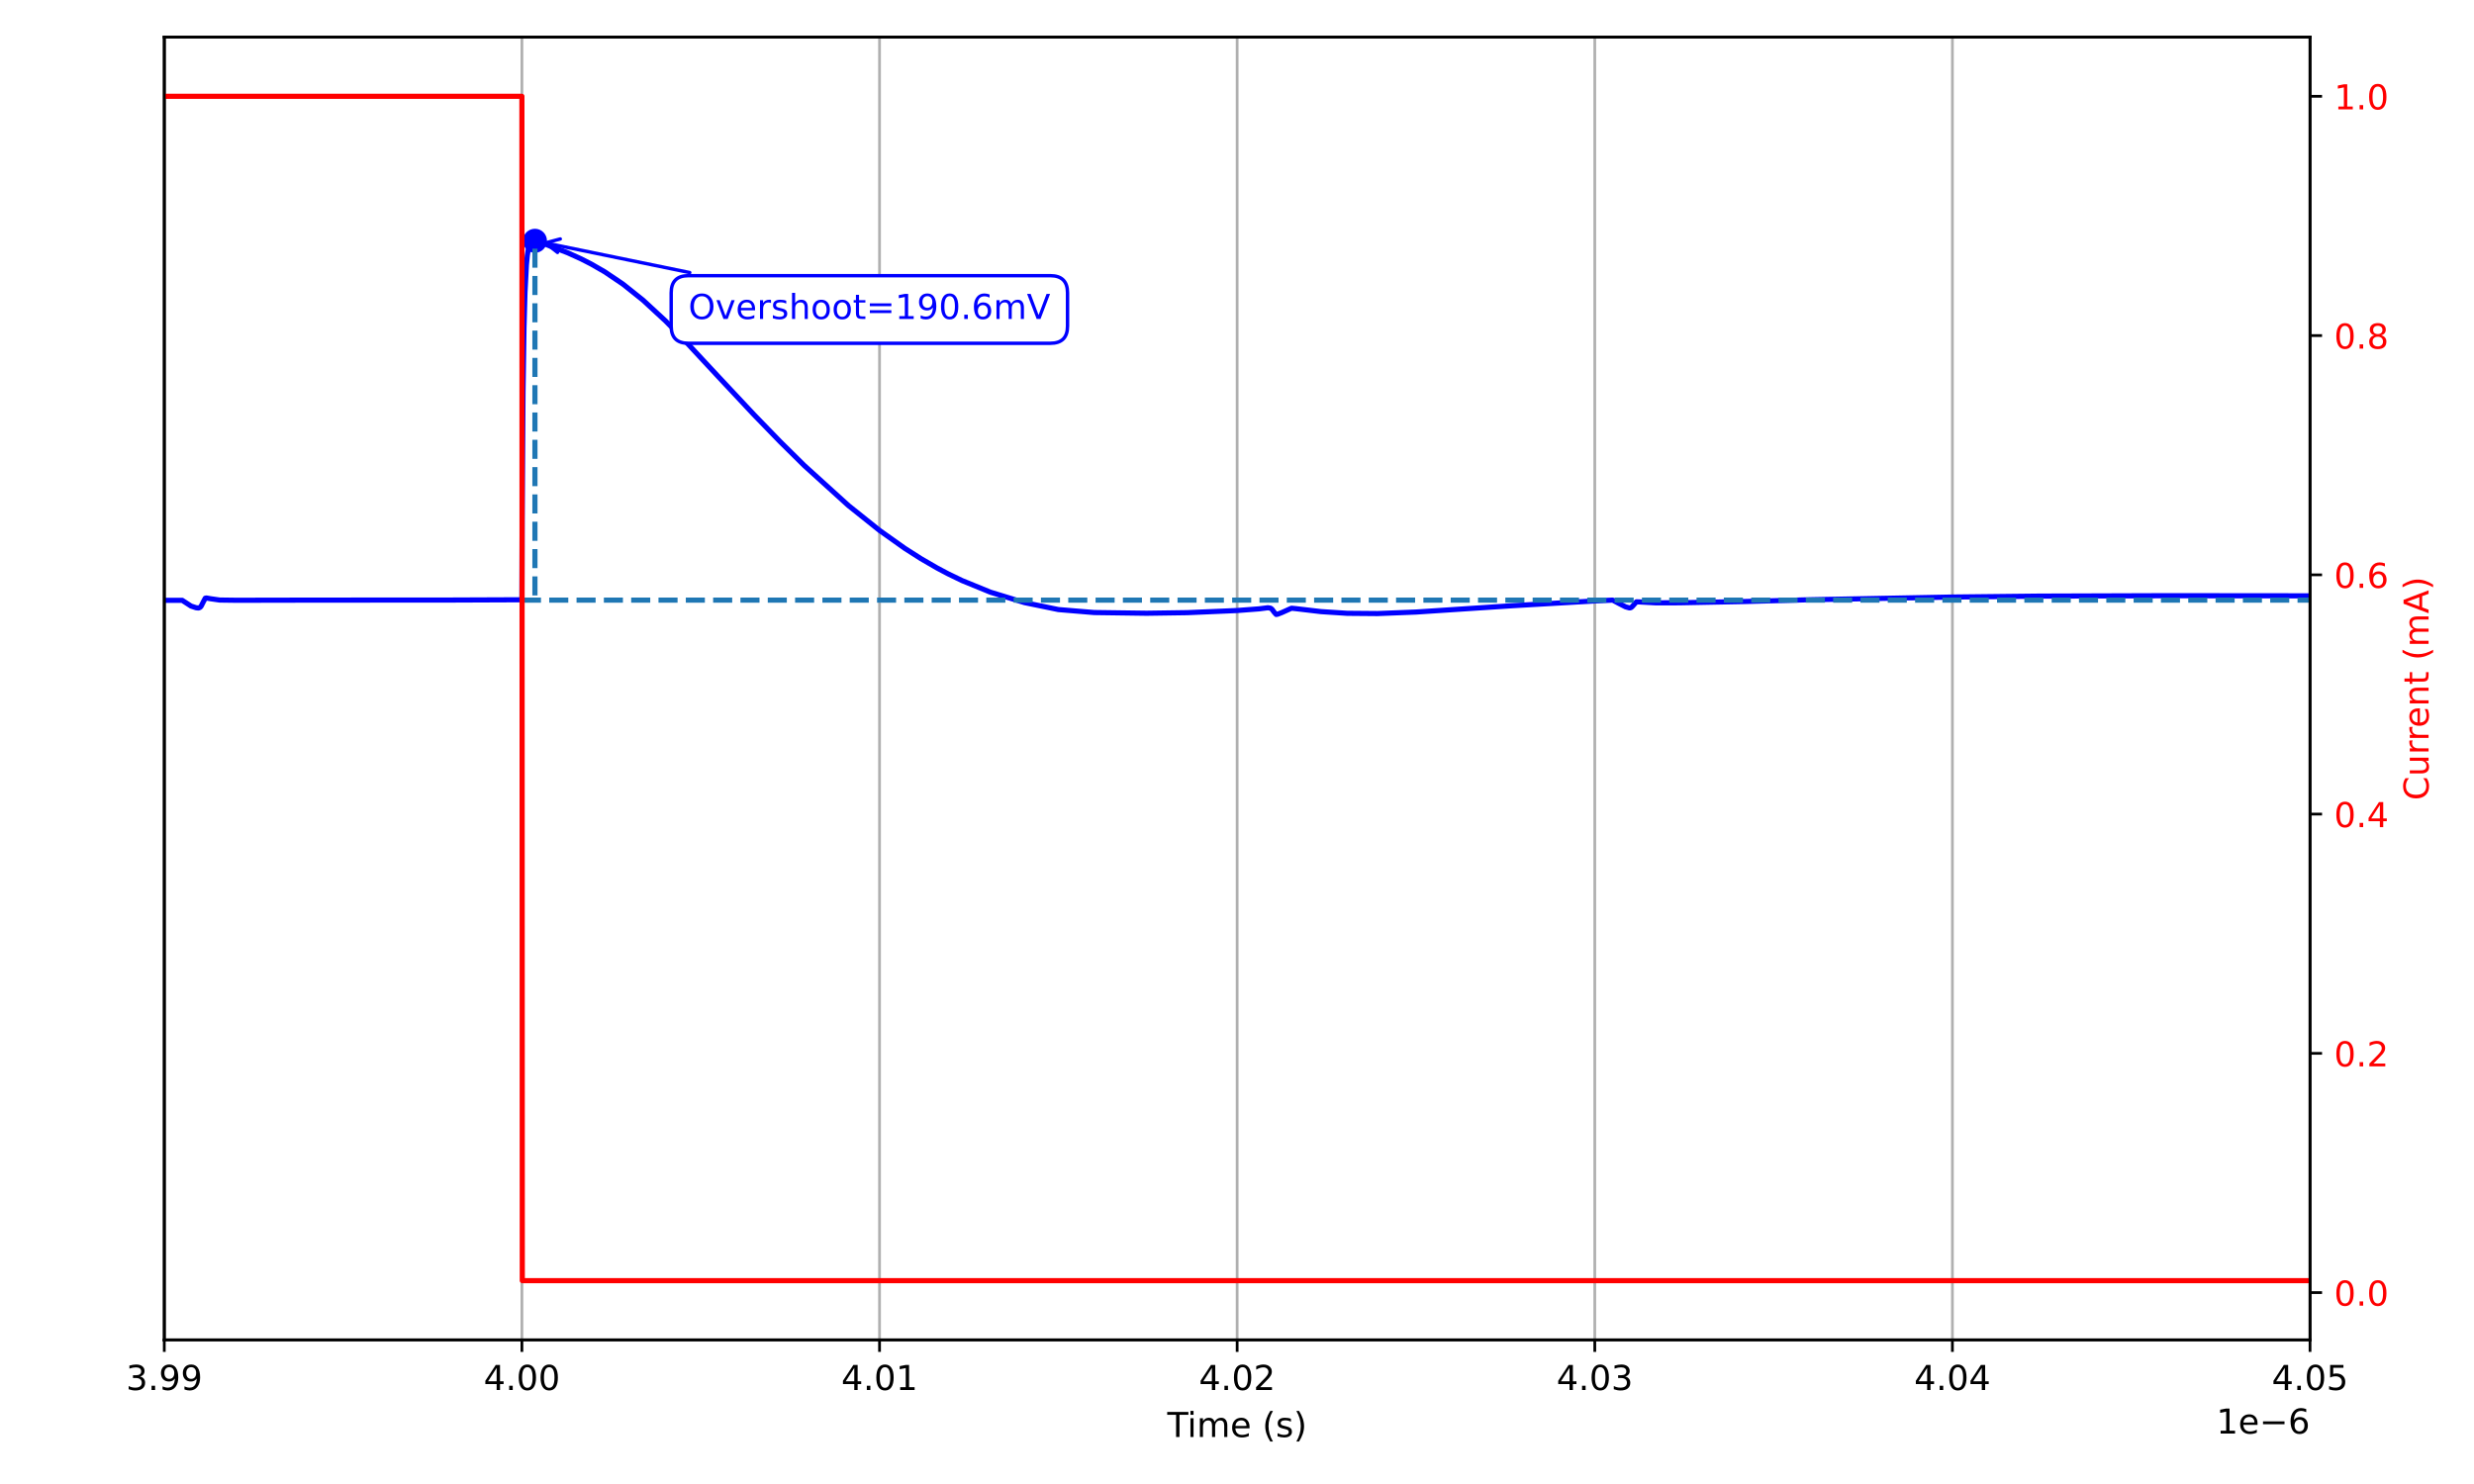
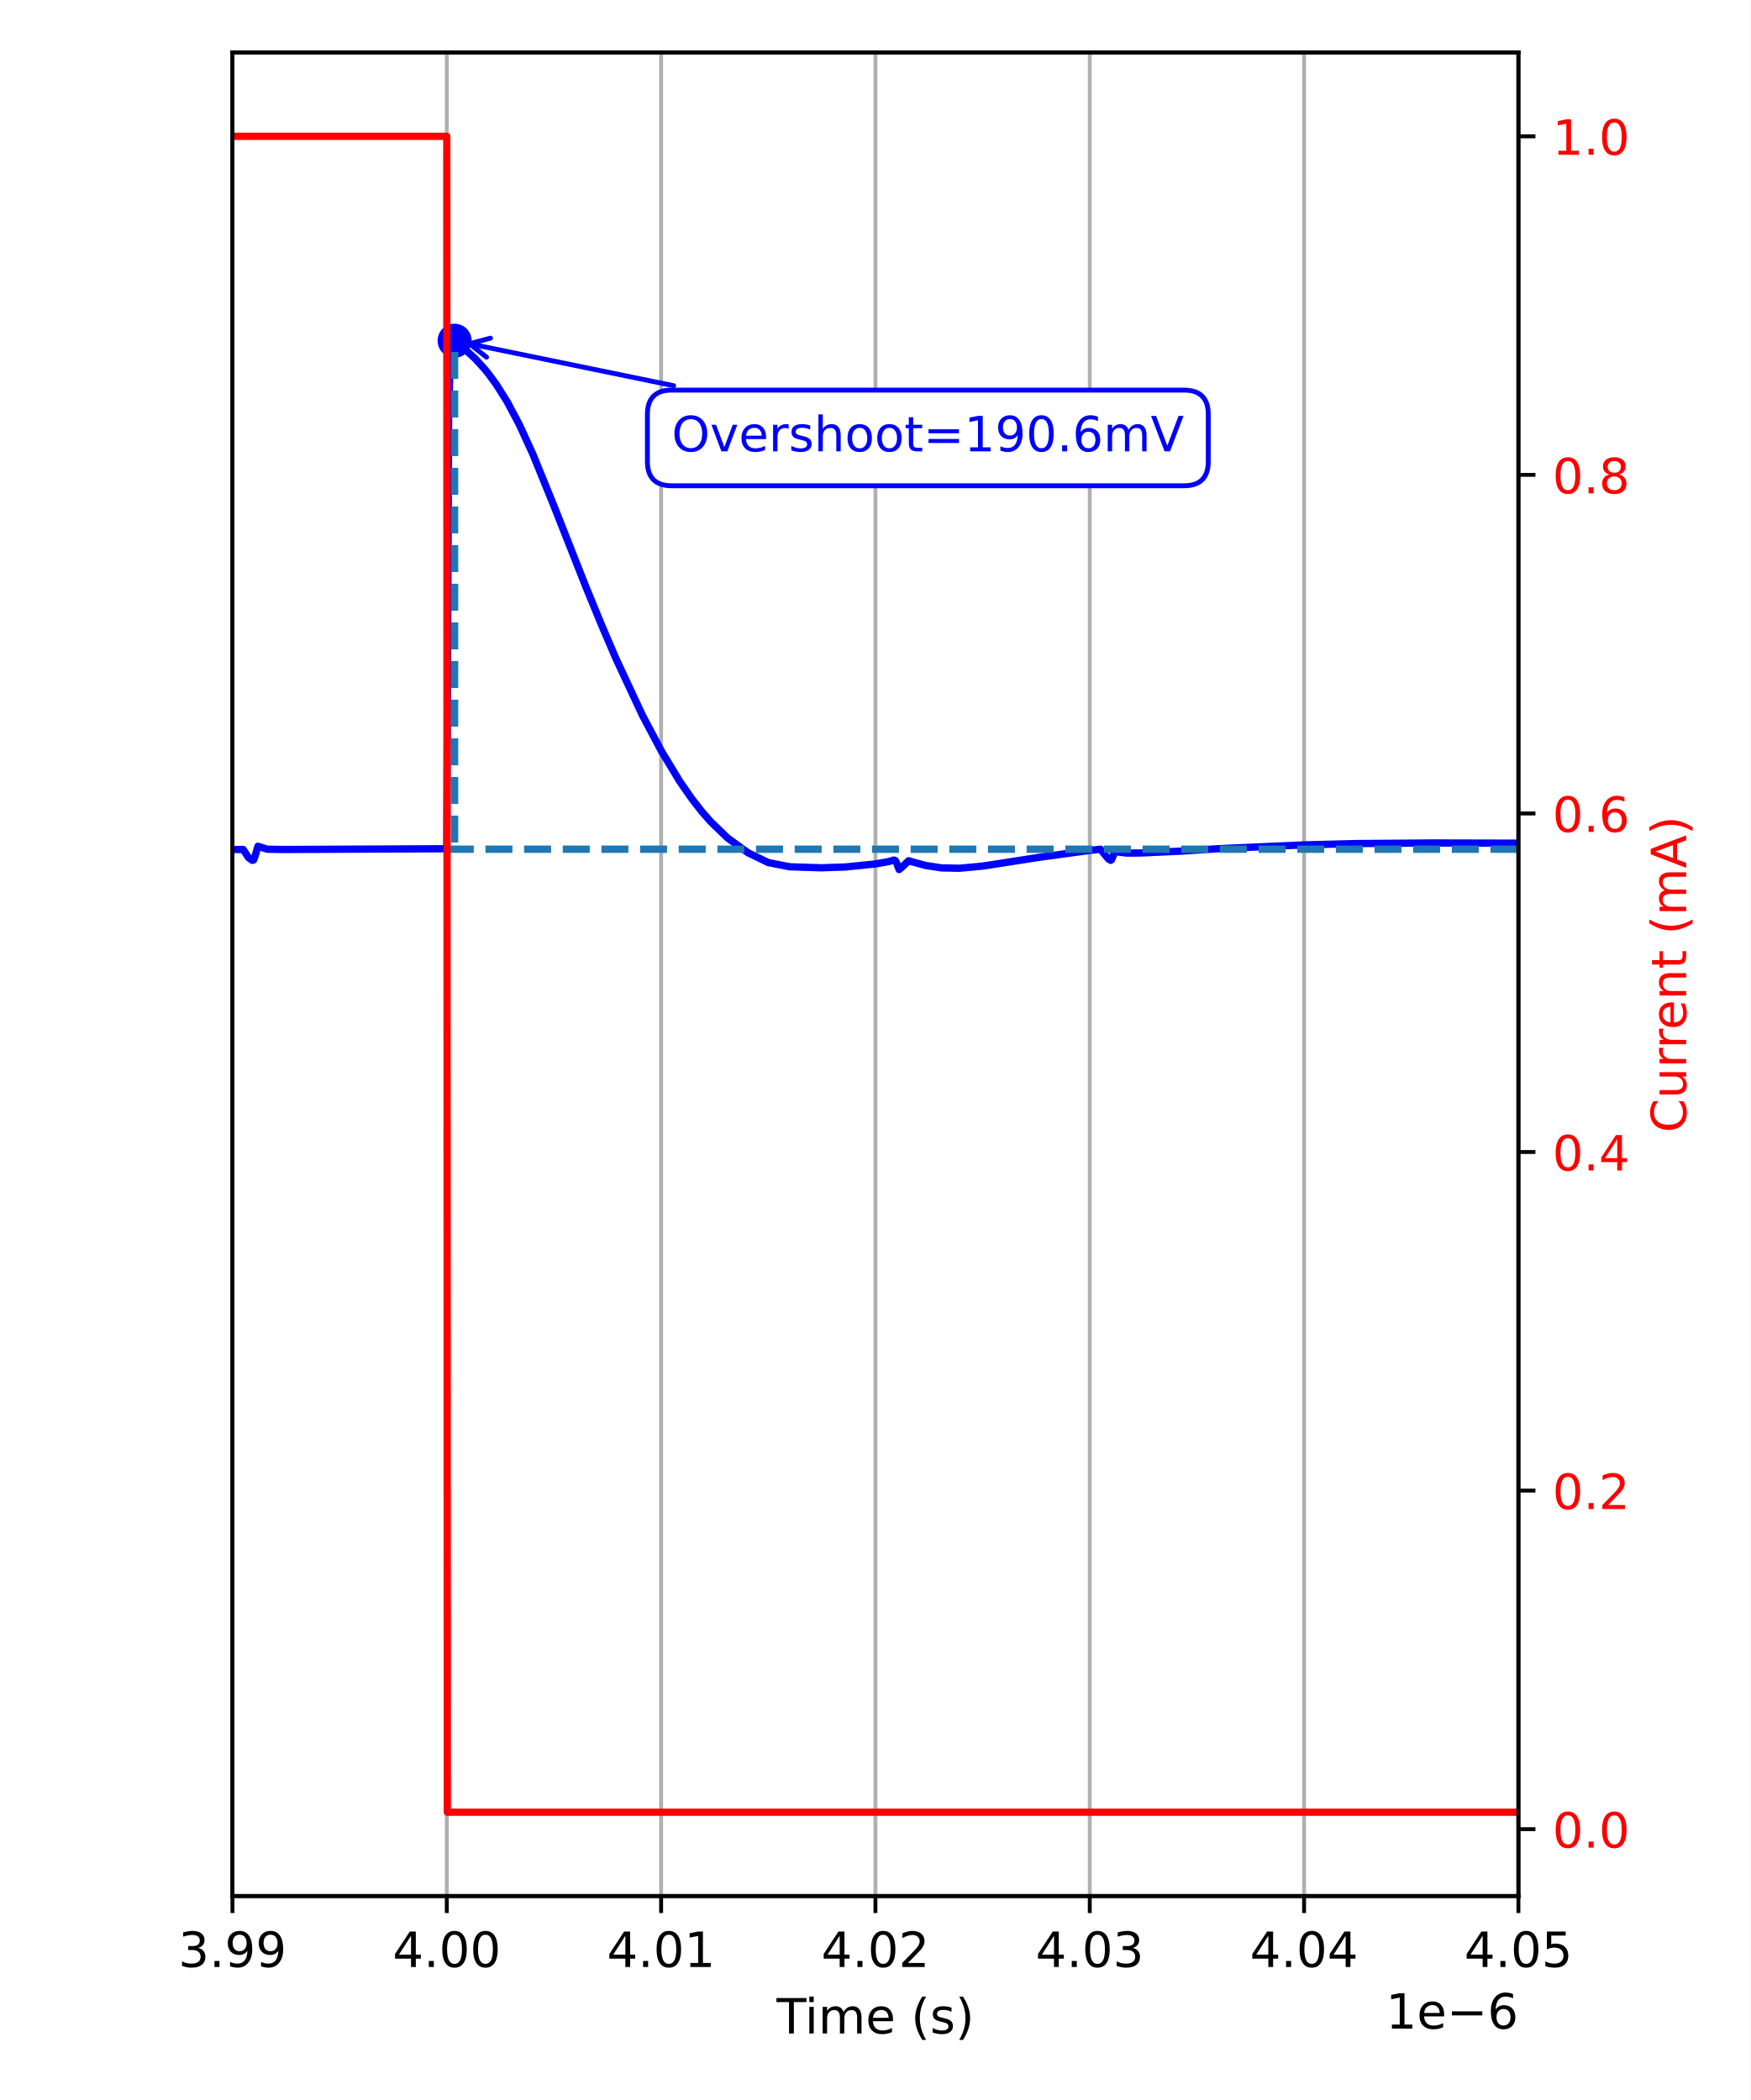
- <svg xmlns="http://www.w3.org/2000/svg" xmlns:xlink="http://www.w3.org/1999/xlink" width="720pt" height="432pt" viewBox="0 0 720 432" version="1.1">
+ <svg xmlns="http://www.w3.org/2000/svg" xmlns:xlink="http://www.w3.org/1999/xlink" width="360pt" height="432pt" viewBox="0 0 360 432" version="1.1">
  <defs>
    <style type="text/css">*{stroke-linejoin: round; stroke-linecap: butt}</style>
  </defs>
  <g id="figure_1">
    <g id="patch_1">
-       <path d="M 0 432  L 720 432  L 720 0  L 0 0  z " style="fill: #ffffff" />
+       <path d="M 0 432  L 360 432  L 360 0  L 0 0  z " style="fill: #ffffff" />
    </g>
    <g id="axes_1">
      <g id="patch_2">
-         <path d="M 47.81 390.04  L 672.28 390.04  L 672.28 10.8  L 47.81 10.8  z " style="fill: #ffffff" />
+         <path d="M 47.81 390.04  L 312.28 390.04  L 312.28 10.8  L 47.81 10.8  z " style="fill: #ffffff" />
      </g>
      <g id="PathCollection_1">
        <defs>
-           <path id="m9b4df52836" d="M 0 3  C 0.796 3 1.559 2.684 2.121 2.121  C 2.684 1.559 3 0.796 3 0  C 3 -0.796 2.684 -1.559 2.121 -2.121  C 1.559 -2.684 0.796 -3 0 -3  C -0.796 -3 -1.559 -2.684 -2.121 -2.121  C -2.684 -1.559 -3 -0.796 -3 0  C -3 0.796 -2.684 1.559 -2.121 2.121  C -1.559 2.684 -0.796 3 0 3  z " style="stroke: #0000ff" />
+           <path id="m1acf67073c" d="M 0 3  C 0.796 3 1.559 2.684 2.121 2.121  C 2.684 1.559 3 0.796 3 0  C 3 -0.796 2.684 -1.559 2.121 -2.121  C 1.559 -2.684 0.796 -3 0 -3  C -0.796 -3 -1.559 -2.684 -2.121 -2.121  C -2.684 -1.559 -3 -0.796 -3 0  C -3 0.796 -2.684 1.559 -2.121 2.121  C -1.559 2.684 -0.796 3 0 3  z " style="stroke: #0000ff" />
        </defs>
-         <g clip-path="url(#pe56c584ae6)" />
+         <g clip-path="url(#pad1718099d)" />
      </g>
      <g id="PathCollection_2">
-         <g clip-path="url(#pe56c584ae6)">
-           <use xlink:href="#m9b4df52836" x="155.681" y="70.091" style="fill: #0000ff; stroke: #0000ff" />
+         <g clip-path="url(#pad1718099d)">
+           <use xlink:href="#m1acf67073c" x="93.495" y="70.091" style="fill: #0000ff; stroke: #0000ff" />
        </g>
      </g>
      <g id="matplotlib.axis_1">
        <g id="xtick_1">
          <g id="line2d_1">
-             <path d="M 47.81 390.04  L 47.81 10.8  " clip-path="url(#pe56c584ae6)" style="fill: none; stroke: #b0b0b0; stroke-width: 0.8; stroke-linecap: square" />
+             <path d="M 47.81 390.04  L 47.81 10.8  " clip-path="url(#pad1718099d)" style="fill: none; stroke: #b0b0b0; stroke-width: 0.8; stroke-linecap: square" />
          </g>
          <g id="line2d_2">
            <defs>
-               <path id="m46cc728223" d="M 0 0  L 0 3.5  " style="stroke: #000000; stroke-width: 0.8" />
+               <path id="mfdc2b47b6a" d="M 0 0  L 0 3.5  " style="stroke: #000000; stroke-width: 0.8" />
            </defs>
            <g>
-               <use xlink:href="#m46cc728223" x="47.81" y="390.04" style="stroke: #000000; stroke-width: 0.8" />
+               <use xlink:href="#mfdc2b47b6a" x="47.81" y="390.04" style="stroke: #000000; stroke-width: 0.8" />
            </g>
          </g>
          <g id="text_1">
            <g transform="translate(36.67719 404.6384) scale(0.1 -0.1)">
              <defs>
                <path id="DejaVuSans-33" d="M 2597 2516  Q 3050 2419 3304 2112  Q 3559 1806 3559 1356  Q 3559 666 3084 287  Q 2609 -91 1734 -91  Q 1441 -91 1130 -33  Q 819 25 488 141  L 488 750  Q 750 597 1062 519  Q 1375 441 1716 441  Q 2309 441 2620 675  Q 2931 909 2931 1356  Q 2931 1769 2642 2001  Q 2353 2234 1838 2234  L 1294 2234  L 1294 2753  L 1863 2753  Q 2328 2753 2575 2939  Q 2822 3125 2822 3475  Q 2822 3834 2567 4026  Q 2313 4219 1838 4219  Q 1578 4219 1281 4162  Q 984 4106 628 3988  L 628 4550  Q 988 4650 1302 4700  Q 1616 4750 1894 4750  Q 2613 4750 3031 4423  Q 3450 4097 3450 3541  Q 3450 3153 3228 2886  Q 3006 2619 2597 2516  z " transform="scale(0.015625)" />
                <path id="DejaVuSans-2e" d="M 684 794  L 1344 794  L 1344 0  L 684 0  L 684 794  z " transform="scale(0.015625)" />
                <path id="DejaVuSans-39" d="M 703 97  L 703 672  Q 941 559 1184 500  Q 1428 441 1663 441  Q 2288 441 2617 861  Q 2947 1281 2994 2138  Q 2813 1869 2534 1725  Q 2256 1581 1919 1581  Q 1219 1581 811 2004  Q 403 2428 403 3163  Q 403 3881 828 4315  Q 1253 4750 1959 4750  Q 2769 4750 3195 4129  Q 3622 3509 3622 2328  Q 3622 1225 3098 567  Q 2575 -91 1691 -91  Q 1453 -91 1209 -44  Q 966 3 703 97  z M 1959 2075  Q 2384 2075 2632 2365  Q 2881 2656 2881 3163  Q 2881 3666 2632 3958  Q 2384 4250 1959 4250  Q 1534 4250 1286 3958  Q 1038 3666 1038 3163  Q 1038 2656 1286 2365  Q 1534 2075 1959 2075  z " transform="scale(0.015625)" />
              </defs>
              <use xlink:href="#DejaVuSans-33" />
              <use xlink:href="#DejaVuSans-2e" transform="translate(63.62305 0)" />
              <use xlink:href="#DejaVuSans-39" transform="translate(95.41016 0)" />
              <use xlink:href="#DejaVuSans-39" transform="translate(159.0332 0)" />
            </g>
          </g>
        </g>
        <g id="xtick_2">
          <g id="line2d_3">
-             <path d="M 151.888 390.04  L 151.888 10.8  " clip-path="url(#pe56c584ae6)" style="fill: none; stroke: #b0b0b0; stroke-width: 0.8; stroke-linecap: square" />
+             <path d="M 91.888 390.04  L 91.888 10.8  " clip-path="url(#pad1718099d)" style="fill: none; stroke: #b0b0b0; stroke-width: 0.8; stroke-linecap: square" />
          </g>
          <g id="line2d_4">
            <g>
-               <use xlink:href="#m46cc728223" x="151.888" y="390.04" style="stroke: #000000; stroke-width: 0.8" />
+               <use xlink:href="#mfdc2b47b6a" x="91.888" y="390.04" style="stroke: #000000; stroke-width: 0.8" />
            </g>
          </g>
          <g id="text_2">
-             <g transform="translate(140.7555 404.6384) scale(0.1 -0.1)">
+             <g transform="translate(80.75552 404.6384) scale(0.1 -0.1)">
              <defs>
                <path id="DejaVuSans-34" d="M 2419 4116  L 825 1625  L 2419 1625  L 2419 4116  z M 2253 4666  L 3047 4666  L 3047 1625  L 3713 1625  L 3713 1100  L 3047 1100  L 3047 0  L 2419 0  L 2419 1100  L 313 1100  L 313 1709  L 2253 4666  z " transform="scale(0.015625)" />
                <path id="DejaVuSans-30" d="M 2034 4250  Q 1547 4250 1301 3770  Q 1056 3291 1056 2328  Q 1056 1369 1301 889  Q 1547 409 2034 409  Q 2525 409 2770 889  Q 3016 1369 3016 2328  Q 3016 3291 2770 3770  Q 2525 4250 2034 4250  z M 2034 4750  Q 2819 4750 3233 4129  Q 3647 3509 3647 2328  Q 3647 1150 3233 529  Q 2819 -91 2034 -91  Q 1250 -91 836 529  Q 422 1150 422 2328  Q 422 3509 836 4129  Q 1250 4750 2034 4750  z " transform="scale(0.015625)" />
              </defs>
              <use xlink:href="#DejaVuSans-34" />
              <use xlink:href="#DejaVuSans-2e" transform="translate(63.62305 0)" />
              <use xlink:href="#DejaVuSans-30" transform="translate(95.41016 0)" />
              <use xlink:href="#DejaVuSans-30" transform="translate(159.0332 0)" />
            </g>
          </g>
        </g>
        <g id="xtick_3">
          <g id="line2d_5">
-             <path d="M 255.967 390.04  L 255.967 10.8  " clip-path="url(#pe56c584ae6)" style="fill: none; stroke: #b0b0b0; stroke-width: 0.8; stroke-linecap: square" />
+             <path d="M 135.967 390.04  L 135.967 10.8  " clip-path="url(#pad1718099d)" style="fill: none; stroke: #b0b0b0; stroke-width: 0.8; stroke-linecap: square" />
          </g>
          <g id="line2d_6">
            <g>
-               <use xlink:href="#m46cc728223" x="255.967" y="390.04" style="stroke: #000000; stroke-width: 0.8" />
+               <use xlink:href="#mfdc2b47b6a" x="135.967" y="390.04" style="stroke: #000000; stroke-width: 0.8" />
            </g>
          </g>
          <g id="text_3">
-             <g transform="translate(244.8339 404.6384) scale(0.1 -0.1)">
+             <g transform="translate(124.8339 404.6384) scale(0.1 -0.1)">
              <defs>
                <path id="DejaVuSans-31" d="M 794 531  L 1825 531  L 1825 4091  L 703 3866  L 703 4441  L 1819 4666  L 2450 4666  L 2450 531  L 3481 531  L 3481 0  L 794 0  L 794 531  z " transform="scale(0.015625)" />
              </defs>
              <use xlink:href="#DejaVuSans-34" />
              <use xlink:href="#DejaVuSans-2e" transform="translate(63.62305 0)" />
              <use xlink:href="#DejaVuSans-30" transform="translate(95.41016 0)" />
              <use xlink:href="#DejaVuSans-31" transform="translate(159.0332 0)" />
            </g>
          </g>
        </g>
        <g id="xtick_4">
          <g id="line2d_7">
-             <path d="M 360.045 390.04  L 360.045 10.8  " clip-path="url(#pe56c584ae6)" style="fill: none; stroke: #b0b0b0; stroke-width: 0.8; stroke-linecap: square" />
+             <path d="M 180.045 390.04  L 180.045 10.8  " clip-path="url(#pad1718099d)" style="fill: none; stroke: #b0b0b0; stroke-width: 0.8; stroke-linecap: square" />
          </g>
          <g id="line2d_8">
            <g>
-               <use xlink:href="#m46cc728223" x="360.045" y="390.04" style="stroke: #000000; stroke-width: 0.8" />
+               <use xlink:href="#mfdc2b47b6a" x="180.045" y="390.04" style="stroke: #000000; stroke-width: 0.8" />
            </g>
          </g>
          <g id="text_4">
-             <g transform="translate(348.9122 404.6384) scale(0.1 -0.1)">
+             <g transform="translate(168.9122 404.6384) scale(0.1 -0.1)">
              <defs>
                <path id="DejaVuSans-32" d="M 1228 531  L 3431 531  L 3431 0  L 469 0  L 469 531  Q 828 903 1448 1529  Q 2069 2156 2228 2338  Q 2531 2678 2651 2914  Q 2772 3150 2772 3378  Q 2772 3750 2511 3984  Q 2250 4219 1831 4219  Q 1534 4219 1204 4116  Q 875 4013 500 3803  L 500 4441  Q 881 4594 1212 4672  Q 1544 4750 1819 4750  Q 2544 4750 2975 4387  Q 3406 4025 3406 3419  Q 3406 3131 3298 2873  Q 3191 2616 2906 2266  Q 2828 2175 2409 1742  Q 1991 1309 1228 531  z " transform="scale(0.015625)" />
              </defs>
              <use xlink:href="#DejaVuSans-34" />
              <use xlink:href="#DejaVuSans-2e" transform="translate(63.62305 0)" />
              <use xlink:href="#DejaVuSans-30" transform="translate(95.41016 0)" />
              <use xlink:href="#DejaVuSans-32" transform="translate(159.0332 0)" />
            </g>
          </g>
        </g>
        <g id="xtick_5">
          <g id="line2d_9">
-             <path d="M 464.123 390.04  L 464.123 10.8  " clip-path="url(#pe56c584ae6)" style="fill: none; stroke: #b0b0b0; stroke-width: 0.8; stroke-linecap: square" />
+             <path d="M 224.123 390.04  L 224.123 10.8  " clip-path="url(#pad1718099d)" style="fill: none; stroke: #b0b0b0; stroke-width: 0.8; stroke-linecap: square" />
          </g>
          <g id="line2d_10">
            <g>
-               <use xlink:href="#m46cc728223" x="464.123" y="390.04" style="stroke: #000000; stroke-width: 0.8" />
+               <use xlink:href="#mfdc2b47b6a" x="224.123" y="390.04" style="stroke: #000000; stroke-width: 0.8" />
            </g>
          </g>
          <g id="text_5">
-             <g transform="translate(452.9905 404.6384) scale(0.1 -0.1)">
+             <g transform="translate(212.9905 404.6384) scale(0.1 -0.1)">
              <use xlink:href="#DejaVuSans-34" />
              <use xlink:href="#DejaVuSans-2e" transform="translate(63.62305 0)" />
              <use xlink:href="#DejaVuSans-30" transform="translate(95.41016 0)" />
              <use xlink:href="#DejaVuSans-33" transform="translate(159.0332 0)" />
            </g>
          </g>
        </g>
        <g id="xtick_6">
          <g id="line2d_11">
-             <path d="M 568.202 390.04  L 568.202 10.8  " clip-path="url(#pe56c584ae6)" style="fill: none; stroke: #b0b0b0; stroke-width: 0.8; stroke-linecap: square" />
+             <path d="M 268.202 390.04  L 268.202 10.8  " clip-path="url(#pad1718099d)" style="fill: none; stroke: #b0b0b0; stroke-width: 0.8; stroke-linecap: square" />
          </g>
          <g id="line2d_12">
            <g>
-               <use xlink:href="#m46cc728223" x="568.202" y="390.04" style="stroke: #000000; stroke-width: 0.8" />
+               <use xlink:href="#mfdc2b47b6a" x="268.202" y="390.04" style="stroke: #000000; stroke-width: 0.8" />
            </g>
          </g>
          <g id="text_6">
-             <g transform="translate(557.0689 404.6384) scale(0.1 -0.1)">
+             <g transform="translate(257.0689 404.6384) scale(0.1 -0.1)">
              <use xlink:href="#DejaVuSans-34" />
              <use xlink:href="#DejaVuSans-2e" transform="translate(63.62305 0)" />
              <use xlink:href="#DejaVuSans-30" transform="translate(95.41016 0)" />
              <use xlink:href="#DejaVuSans-34" transform="translate(159.0332 0)" />
            </g>
          </g>
        </g>
        <g id="xtick_7">
          <g id="line2d_13">
-             <path d="M 672.28 390.04  L 672.28 10.8  " clip-path="url(#pe56c584ae6)" style="fill: none; stroke: #b0b0b0; stroke-width: 0.8; stroke-linecap: square" />
+             <path d="M 312.28 390.04  L 312.28 10.8  " clip-path="url(#pad1718099d)" style="fill: none; stroke: #b0b0b0; stroke-width: 0.8; stroke-linecap: square" />
          </g>
          <g id="line2d_14">
            <g>
-               <use xlink:href="#m46cc728223" x="672.28" y="390.04" style="stroke: #000000; stroke-width: 0.8" />
+               <use xlink:href="#mfdc2b47b6a" x="312.28" y="390.04" style="stroke: #000000; stroke-width: 0.8" />
            </g>
          </g>
          <g id="text_7">
-             <g transform="translate(661.1472 404.6384) scale(0.1 -0.1)">
+             <g transform="translate(301.1472 404.6384) scale(0.1 -0.1)">
              <defs>
                <path id="DejaVuSans-35" d="M 691 4666  L 3169 4666  L 3169 4134  L 1269 4134  L 1269 2991  Q 1406 3038 1543 3061  Q 1681 3084 1819 3084  Q 2600 3084 3056 2656  Q 3513 2228 3513 1497  Q 3513 744 3044 326  Q 2575 -91 1722 -91  Q 1428 -91 1123 -41  Q 819 9 494 109  L 494 744  Q 775 591 1075 516  Q 1375 441 1709 441  Q 2250 441 2565 725  Q 2881 1009 2881 1497  Q 2881 1984 2565 2268  Q 2250 2553 1709 2553  Q 1456 2553 1204 2497  Q 953 2441 691 2322  L 691 4666  z " transform="scale(0.015625)" />
              </defs>
              <use xlink:href="#DejaVuSans-34" />
              <use xlink:href="#DejaVuSans-2e" transform="translate(63.62305 0)" />
              <use xlink:href="#DejaVuSans-30" transform="translate(95.41016 0)" />
              <use xlink:href="#DejaVuSans-35" transform="translate(159.0332 0)" />
            </g>
          </g>
        </g>
        <g id="text_8">
-           <g transform="translate(339.7161 418.3166) scale(0.1 -0.1)">
+           <g transform="translate(159.7161 418.3166) scale(0.1 -0.1)">
            <defs>
              <path id="DejaVuSans-54" d="M -19 4666  L 3928 4666  L 3928 4134  L 2272 4134  L 2272 0  L 1638 0  L 1638 4134  L -19 4134  L -19 4666  z " transform="scale(0.015625)" />
              <path id="DejaVuSans-69" d="M 603 3500  L 1178 3500  L 1178 0  L 603 0  L 603 3500  z M 603 4863  L 1178 4863  L 1178 4134  L 603 4134  L 603 4863  z " transform="scale(0.015625)" />
              <path id="DejaVuSans-6d" d="M 3328 2828  Q 3544 3216 3844 3400  Q 4144 3584 4550 3584  Q 5097 3584 5394 3201  Q 5691 2819 5691 2113  L 5691 0  L 5113 0  L 5113 2094  Q 5113 2597 4934 2840  Q 4756 3084 4391 3084  Q 3944 3084 3684 2787  Q 3425 2491 3425 1978  L 3425 0  L 2847 0  L 2847 2094  Q 2847 2600 2669 2842  Q 2491 3084 2119 3084  Q 1678 3084 1418 2786  Q 1159 2488 1159 1978  L 1159 0  L 581 0  L 581 3500  L 1159 3500  L 1159 2956  Q 1356 3278 1631 3431  Q 1906 3584 2284 3584  Q 2666 3584 2933 3390  Q 3200 3197 3328 2828  z " transform="scale(0.015625)" />
              <path id="DejaVuSans-65" d="M 3597 1894  L 3597 1613  L 953 1613  Q 991 1019 1311 708  Q 1631 397 2203 397  Q 2534 397 2845 478  Q 3156 559 3463 722  L 3463 178  Q 3153 47 2828 -22  Q 2503 -91 2169 -91  Q 1331 -91 842 396  Q 353 884 353 1716  Q 353 2575 817 3079  Q 1281 3584 2069 3584  Q 2775 3584 3186 3129  Q 3597 2675 3597 1894  z M 3022 2063  Q 3016 2534 2758 2815  Q 2500 3097 2075 3097  Q 1594 3097 1305 2825  Q 1016 2553 972 2059  L 3022 2063  z " transform="scale(0.015625)" />
              <path id="DejaVuSans-20" transform="scale(0.015625)" />
              <path id="DejaVuSans-28" d="M 1984 4856  Q 1566 4138 1362 3434  Q 1159 2731 1159 2009  Q 1159 1288 1364 580  Q 1569 -128 1984 -844  L 1484 -844  Q 1016 -109 783 600  Q 550 1309 550 2009  Q 550 2706 781 3412  Q 1013 4119 1484 4856  L 1984 4856  z " transform="scale(0.015625)" />
              <path id="DejaVuSans-73" d="M 2834 3397  L 2834 2853  Q 2591 2978 2328 3040  Q 2066 3103 1784 3103  Q 1356 3103 1142 2972  Q 928 2841 928 2578  Q 928 2378 1081 2264  Q 1234 2150 1697 2047  L 1894 2003  Q 2506 1872 2764 1633  Q 3022 1394 3022 966  Q 3022 478 2636 193  Q 2250 -91 1575 -91  Q 1294 -91 989 -36  Q 684 19 347 128  L 347 722  Q 666 556 975 473  Q 1284 391 1588 391  Q 1994 391 2212 530  Q 2431 669 2431 922  Q 2431 1156 2273 1281  Q 2116 1406 1581 1522  L 1381 1569  Q 847 1681 609 1914  Q 372 2147 372 2553  Q 372 3047 722 3315  Q 1072 3584 1716 3584  Q 2034 3584 2315 3537  Q 2597 3491 2834 3397  z " transform="scale(0.015625)" />
              <path id="DejaVuSans-29" d="M 513 4856  L 1013 4856  Q 1481 4119 1714 3412  Q 1947 2706 1947 2009  Q 1947 1309 1714 600  Q 1481 -109 1013 -844  L 513 -844  Q 928 -128 1133 580  Q 1338 1288 1338 2009  Q 1338 2731 1133 3434  Q 928 4138 513 4856  z " transform="scale(0.015625)" />
            </defs>
            <use xlink:href="#DejaVuSans-54" />
            <use xlink:href="#DejaVuSans-69" transform="translate(57.95898 0)" />
            <use xlink:href="#DejaVuSans-6d" transform="translate(85.74219 0)" />
            <use xlink:href="#DejaVuSans-65" transform="translate(183.1543 0)" />
            <use xlink:href="#DejaVuSans-20" transform="translate(244.6777 0)" />
            <use xlink:href="#DejaVuSans-28" transform="translate(276.4648 0)" />
            <use xlink:href="#DejaVuSans-73" transform="translate(315.4785 0)" />
            <use xlink:href="#DejaVuSans-29" transform="translate(367.5781 0)" />
          </g>
        </g>
        <g id="text_9">
-           <g transform="translate(645.0222 417.3166) scale(0.1 -0.1)">
+           <g transform="translate(285.0222 417.3166) scale(0.1 -0.1)">
            <defs>
              <path id="DejaVuSans-2212" d="M 678 2272  L 4684 2272  L 4684 1741  L 678 1741  L 678 2272  z " transform="scale(0.015625)" />
              <path id="DejaVuSans-36" d="M 2113 2584  Q 1688 2584 1439 2293  Q 1191 2003 1191 1497  Q 1191 994 1439 701  Q 1688 409 2113 409  Q 2538 409 2786 701  Q 3034 994 3034 1497  Q 3034 2003 2786 2293  Q 2538 2584 2113 2584  z M 3366 4563  L 3366 3988  Q 3128 4100 2886 4159  Q 2644 4219 2406 4219  Q 1781 4219 1451 3797  Q 1122 3375 1075 2522  Q 1259 2794 1537 2939  Q 1816 3084 2150 3084  Q 2853 3084 3261 2657  Q 3669 2231 3669 1497  Q 3669 778 3244 343  Q 2819 -91 2113 -91  Q 1303 -91 875 529  Q 447 1150 447 2328  Q 447 3434 972 4092  Q 1497 4750 2381 4750  Q 2619 4750 2861 4703  Q 3103 4656 3366 4563  z " transform="scale(0.015625)" />
            </defs>
            <use xlink:href="#DejaVuSans-31" />
            <use xlink:href="#DejaVuSans-65" transform="translate(63.62305 0)" />
            <use xlink:href="#DejaVuSans-2212" transform="translate(125.1465 0)" />
            <use xlink:href="#DejaVuSans-36" transform="translate(208.9355 0)" />
          </g>
        </g>
      </g>
      <g id="line2d_15">
-         <path d="M 26.994 174.74  L 53.017 174.753  L 55.585 176.424  L 57.062 176.914  L 57.775 176.994  L 58.262 176.788  L 58.553 176.43  L 59.161 175.215  L 59.736 174.142  L 60.065 174.078  L 61.307 174.3  L 63.943 174.677  L 68.812 174.742  L 91.021 174.699  L 131.073 174.676  L 151.89 174.596  L 151.967 150.742  L 152.211 114.023  L 152.49 95.659  L 152.781 85.145  L 153.201 77.094  L 153.467 74.34  L 153.775 72.415  L 154.132 71.171  L 154.555 70.449  L 155.059 70.127  L 155.681 70.091  L 157.272 70.541  L 165.212 73.588  L 169.014 75.311  L 171.98 76.819  L 175.934 79.092  L 181.26 82.679  L 187.113 87.349  L 193.67 93.407  L 198.799 98.616  L 209.131 109.722  L 219.397 120.688  L 227.028 128.559  L 234.047 135.501  L 246.936 147.184  L 255.967 154.404  L 263.321 159.626  L 268.038 162.636  L 272.718 165.347  L 275.828 166.996  L 279.973 169.004  L 288.265 172.395  L 298.135 175.414  L 308.006 177.444  L 318.414 178.311  L 333.701 178.519  L 345.504 178.35  L 360.045 177.726  L 366.432 177.24  L 368.985 176.917  L 369.757 177.04  L 370.178 177.35  L 370.854 178.264  L 371.403 178.871  L 371.813 178.802  L 373.053 178.319  L 375.866 177.056  L 377.14 177.182  L 384.442 178.043  L 392.077 178.537  L 400.843 178.612  L 412.084 178.17  L 440.415 176.307  L 464.123 174.938  L 469.33 174.693  L 471.03 175.602  L 473.07 176.646  L 474.273 176.981  L 474.712 176.854  L 475.117 176.476  L 476.245 175.196  L 477.048 175.221  L 481.82 175.482  L 488.583 175.476  L 507.868 175.102  L 526.57 174.59  L 568.202 173.803  L 593.433 173.534  L 630.649 173.411  L 677.487 173.456  L 677.487 173.456  " clip-path="url(#pe56c584ae6)" style="fill: none; stroke: #0000ff; stroke-width: 1.5; stroke-linecap: square" />
+         <path d="M 38.994 174.74  L 50.015 174.753  L 51.103 176.424  L 51.899 176.987  L 52.171 176.9  L 52.36 176.43  L 53.044 174.088  L 54.992 174.699  L 58.241 174.751  L 91.889 174.596  L 92.267 85.145  L 92.557 74.34  L 92.838 71.171  L 93.018 70.449  L 93.231 70.127  L 93.495 70.091  L 94.222 70.588  L 97.734 73.793  L 99.56 75.796  L 100.397 76.819  L 102.072 79.092  L 104.327 82.679  L 106.806 87.349  L 109.583 93.407  L 113.927 104.078  L 120.479 120.688  L 123.711 128.559  L 126.684 135.501  L 132.142 147.184  L 135.967 154.404  L 139.791 160.728  L 142.31 164.353  L 144.378 166.996  L 146.134 169.004  L 149.645 172.395  L 153.826 175.414  L 158.006 177.444  L 162.414 178.311  L 168.888 178.519  L 173.887 178.35  L 180.045 177.726  L 182.75 177.24  L 183.831 176.917  L 184.158 177.04  L 184.398 177.518  L 184.905 178.872  L 184.93 178.862  L 185.385 178.498  L 186.866 177.07  L 187.952 177.385  L 190.377 178.043  L 193.611 178.537  L 197.323 178.612  L 202.084 178.17  L 214.083 176.307  L 224.123 174.938  L 226.328 174.693  L 227.048 175.602  L 227.912 176.646  L 228.422 176.981  L 228.608 176.854  L 228.838 176.3  L 229.257 175.196  L 229.597 175.221  L 231.618 175.482  L 234.482 175.476  L 242.65 175.102  L 250.57 174.59  L 268.202 173.803  L 278.887 173.534  L 294.649 173.411  L 314.485 173.456  L 314.485 173.456  " clip-path="url(#pad1718099d)" style="fill: none; stroke: #0000ff; stroke-width: 1.5; stroke-linecap: square" />
      </g>
      <g id="LineCollection_1">
-         <path clip-path="url(#pe56c584ae6)" style="fill: none; stroke-dasharray: 5.55,2.4; stroke-dashoffset: 0; stroke: #1f77b4; stroke-width: 1.5" />
+         <path clip-path="url(#pad1718099d)" style="fill: none; stroke-dasharray: 5.55,2.4; stroke-dashoffset: 0; stroke: #1f77b4; stroke-width: 1.5" />
      </g>
      <g id="LineCollection_2">
-         <path clip-path="url(#pe56c584ae6)" style="fill: none; stroke-dasharray: 5.55,2.4; stroke-dashoffset: 0; stroke: #1f77b4; stroke-width: 1.5" />
+         <path clip-path="url(#pad1718099d)" style="fill: none; stroke-dasharray: 5.55,2.4; stroke-dashoffset: 0; stroke: #1f77b4; stroke-width: 1.5" />
      </g>
      <g id="LineCollection_3">
-         <path clip-path="url(#pe56c584ae6)" style="fill: none; stroke-dasharray: 5.55,2.4; stroke-dashoffset: 0; stroke: #1f77b4; stroke-width: 1.5" />
+         <path clip-path="url(#pad1718099d)" style="fill: none; stroke-dasharray: 5.55,2.4; stroke-dashoffset: 0; stroke: #1f77b4; stroke-width: 1.5" />
      </g>
      <g id="LineCollection_4">
-         <path d="M 151.888 174.694  L 721 174.694  " clip-path="url(#pe56c584ae6)" style="fill: none; stroke-dasharray: 5.55,2.4; stroke-dashoffset: 0; stroke: #1f77b4; stroke-width: 1.5" />
+         <path d="M 91.888 174.694  L 361 174.694  " clip-path="url(#pad1718099d)" style="fill: none; stroke-dasharray: 5.55,2.4; stroke-dashoffset: 0; stroke: #1f77b4; stroke-width: 1.5" />
      </g>
      <g id="LineCollection_5">
-         <path d="M 155.681 173.331  L 155.681 70.091  " clip-path="url(#pe56c584ae6)" style="fill: none; stroke-dasharray: 5.55,2.4; stroke-dashoffset: 0; stroke: #1f77b4; stroke-width: 1.5" />
+         <path d="M 93.495 173.331  L 93.495 70.091  " clip-path="url(#pad1718099d)" style="fill: none; stroke-dasharray: 5.55,2.4; stroke-dashoffset: 0; stroke: #1f77b4; stroke-width: 1.5" />
      </g>
      <g id="patch_3">
        <path d="M 47.81 390.04  L 47.81 10.8  " style="fill: none; stroke: #000000; stroke-width: 0.8; stroke-linejoin: miter; stroke-linecap: square" />
      </g>
      <g id="patch_4">
-         <path d="M 672.28 390.04  L 672.28 10.8  " style="fill: none; stroke: #000000; stroke-width: 0.8; stroke-linejoin: miter; stroke-linecap: square" />
+         <path d="M 312.28 390.04  L 312.28 10.8  " style="fill: none; stroke: #000000; stroke-width: 0.8; stroke-linejoin: miter; stroke-linecap: square" />
      </g>
      <g id="patch_5">
-         <path d="M 47.81 390.04  L 672.28 390.04  " style="fill: none; stroke: #000000; stroke-width: 0.8; stroke-linejoin: miter; stroke-linecap: square" />
+         <path d="M 47.81 390.04  L 312.28 390.04  " style="fill: none; stroke: #000000; stroke-width: 0.8; stroke-linejoin: miter; stroke-linecap: square" />
      </g>
      <g id="patch_6">
-         <path d="M 47.81 10.8  L 672.28 10.8  " style="fill: none; stroke: #000000; stroke-width: 0.8; stroke-linejoin: miter; stroke-linecap: square" />
+         <path d="M 47.81 10.8  L 312.28 10.8  " style="fill: none; stroke: #000000; stroke-width: 0.8; stroke-linejoin: miter; stroke-linecap: square" />
      </g>
      <g id="patch_7">
-         <path d="M 200.736 79.349  Q 179.189 74.921 158.737 70.719  " style="fill: none; stroke: #0000ff; stroke-linecap: round" />
-         <path d="M 162.253 73.483  L 158.737 70.719  L 163.058 69.565  " style="fill: none; stroke: #0000ff; stroke-linecap: round" />
+         <path d="M 138.549 79.349  Q 117.002 74.921 96.55 70.719  " style="fill: none; stroke: #0000ff; stroke-linecap: round" />
+         <path d="M 100.066 73.483  L 96.55 70.719  L 100.871 69.565  " style="fill: none; stroke: #0000ff; stroke-linecap: round" />
      </g>
      <g id="text_10">
        <g id="patch_8">
-           <path d="M 200.333 99.93  L 305.681 99.93  Q 310.681 99.93 310.681 94.93  L 310.681 85.252  Q 310.681 80.252 305.681 80.252  L 200.333 80.252  Q 195.333 80.252 195.333 85.252  L 195.333 94.93  Q 195.333 99.93 200.333 99.93  z " style="fill: #ffffff; stroke: #0000ff; stroke-linejoin: miter" />
-         </g>
-         <g style="fill: #0000ff" transform="translate(200.3328 92.84996) scale(0.1 -0.1)">
+           <path d="M 138.146 99.93  L 243.495 99.93  Q 248.495 99.93 248.495 94.93  L 248.495 85.252  Q 248.495 80.252 243.495 80.252  L 138.146 80.252  Q 133.146 80.252 133.146 85.252  L 133.146 94.93  Q 133.146 99.93 138.146 99.93  z " style="fill: #ffffff; stroke: #0000ff; stroke-linejoin: miter" />
+         </g>
+         <g style="fill: #0000ff" transform="translate(138.1462 92.84996) scale(0.1 -0.1)">
          <defs>
            <path id="DejaVuSans-4f" d="M 2522 4238  Q 1834 4238 1429 3725  Q 1025 3213 1025 2328  Q 1025 1447 1429 934  Q 1834 422 2522 422  Q 3209 422 3611 934  Q 4013 1447 4013 2328  Q 4013 3213 3611 3725  Q 3209 4238 2522 4238  z M 2522 4750  Q 3503 4750 4090 4092  Q 4678 3434 4678 2328  Q 4678 1225 4090 567  Q 3503 -91 2522 -91  Q 1538 -91 948 565  Q 359 1222 359 2328  Q 359 3434 948 4092  Q 1538 4750 2522 4750  z " transform="scale(0.015625)" />
            <path id="DejaVuSans-76" d="M 191 3500  L 800 3500  L 1894 563  L 2988 3500  L 3597 3500  L 2284 0  L 1503 0  L 191 3500  z " transform="scale(0.015625)" />
            <path id="DejaVuSans-72" d="M 2631 2963  Q 2534 3019 2420 3045  Q 2306 3072 2169 3072  Q 1681 3072 1420 2755  Q 1159 2438 1159 1844  L 1159 0  L 581 0  L 581 3500  L 1159 3500  L 1159 2956  Q 1341 3275 1631 3429  Q 1922 3584 2338 3584  Q 2397 3584 2469 3576  Q 2541 3569 2628 3553  L 2631 2963  z " transform="scale(0.015625)" />
            <path id="DejaVuSans-68" d="M 3513 2113  L 3513 0  L 2938 0  L 2938 2094  Q 2938 2591 2744 2837  Q 2550 3084 2163 3084  Q 1697 3084 1428 2787  Q 1159 2491 1159 1978  L 1159 0  L 581 0  L 581 4863  L 1159 4863  L 1159 2956  Q 1366 3272 1645 3428  Q 1925 3584 2291 3584  Q 2894 3584 3203 3211  Q 3513 2838 3513 2113  z " transform="scale(0.015625)" />
            <path id="DejaVuSans-6f" d="M 1959 3097  Q 1497 3097 1228 2736  Q 959 2375 959 1747  Q 959 1119 1226 758  Q 1494 397 1959 397  Q 2419 397 2687 759  Q 2956 1122 2956 1747  Q 2956 2369 2687 2733  Q 2419 3097 1959 3097  z M 1959 3584  Q 2709 3584 3137 3096  Q 3566 2609 3566 1747  Q 3566 888 3137 398  Q 2709 -91 1959 -91  Q 1206 -91 779 398  Q 353 888 353 1747  Q 353 2609 779 3096  Q 1206 3584 1959 3584  z " transform="scale(0.015625)" />
            <path id="DejaVuSans-74" d="M 1172 4494  L 1172 3500  L 2356 3500  L 2356 3053  L 1172 3053  L 1172 1153  Q 1172 725 1289 603  Q 1406 481 1766 481  L 2356 481  L 2356 0  L 1766 0  Q 1100 0 847 248  Q 594 497 594 1153  L 594 3053  L 172 3053  L 172 3500  L 594 3500  L 594 4494  L 1172 4494  z " transform="scale(0.015625)" />
            <path id="DejaVuSans-3d" d="M 678 2906  L 4684 2906  L 4684 2381  L 678 2381  L 678 2906  z M 678 1631  L 4684 1631  L 4684 1100  L 678 1100  L 678 1631  z " transform="scale(0.015625)" />
            <path id="DejaVuSans-56" d="M 1831 0  L 50 4666  L 709 4666  L 2188 738  L 3669 4666  L 4325 4666  L 2547 0  L 1831 0  z " transform="scale(0.015625)" />
          </defs>
          <use xlink:href="#DejaVuSans-4f" />
          <use xlink:href="#DejaVuSans-76" transform="translate(78.71094 0)" />
          <use xlink:href="#DejaVuSans-65" transform="translate(137.8906 0)" />
          <use xlink:href="#DejaVuSans-72" transform="translate(199.4141 0)" />
          <use xlink:href="#DejaVuSans-73" transform="translate(240.5273 0)" />
          <use xlink:href="#DejaVuSans-68" transform="translate(292.627 0)" />
          <use xlink:href="#DejaVuSans-6f" transform="translate(356.0059 0)" />
          <use xlink:href="#DejaVuSans-6f" transform="translate(417.1875 0)" />
          <use xlink:href="#DejaVuSans-74" transform="translate(478.3691 0)" />
          <use xlink:href="#DejaVuSans-3d" transform="translate(517.5781 0)" />
          <use xlink:href="#DejaVuSans-31" transform="translate(601.3672 0)" />
          <use xlink:href="#DejaVuSans-39" transform="translate(664.9902 0)" />
          <use xlink:href="#DejaVuSans-30" transform="translate(728.6133 0)" />
          <use xlink:href="#DejaVuSans-2e" transform="translate(792.2363 0)" />
          <use xlink:href="#DejaVuSans-36" transform="translate(824.0234 0)" />
          <use xlink:href="#DejaVuSans-6d" transform="translate(887.6465 0)" />
          <use xlink:href="#DejaVuSans-56" transform="translate(985.0586 0)" />
        </g>
      </g>
    </g>
    <g id="axes_2">
      <g id="matplotlib.axis_2">
        <g id="ytick_1">
          <g id="line2d_16">
            <defs>
-               <path id="me89e171c96" d="M 0 0  L 3.5 0  " style="stroke: #000000; stroke-width: 0.8" />
+               <path id="mfefb5abb7a" d="M 0 0  L 3.5 0  " style="stroke: #000000; stroke-width: 0.8" />
            </defs>
            <g>
-               <use xlink:href="#me89e171c96" x="672.28" y="376.284" style="stroke: #000000; stroke-width: 0.8" />
+               <use xlink:href="#mfefb5abb7a" x="312.28" y="376.284" style="stroke: #000000; stroke-width: 0.8" />
            </g>
          </g>
          <g id="text_11">
-             <g style="fill: #ff0000" transform="translate(679.28 380.0835) scale(0.1 -0.1)">
+             <g style="fill: #ff0000" transform="translate(319.28 380.0835) scale(0.1 -0.1)">
              <use xlink:href="#DejaVuSans-30" />
              <use xlink:href="#DejaVuSans-2e" transform="translate(63.62305 0)" />
              <use xlink:href="#DejaVuSans-30" transform="translate(95.41016 0)" />
            </g>
          </g>
        </g>
        <g id="ytick_2">
          <g id="line2d_17">
            <g>
-               <use xlink:href="#me89e171c96" x="672.28" y="306.635" style="stroke: #000000; stroke-width: 0.8" />
+               <use xlink:href="#mfefb5abb7a" x="312.28" y="306.635" style="stroke: #000000; stroke-width: 0.8" />
            </g>
          </g>
          <g id="text_12">
-             <g style="fill: #ff0000" transform="translate(679.28 310.4343) scale(0.1 -0.1)">
+             <g style="fill: #ff0000" transform="translate(319.28 310.4343) scale(0.1 -0.1)">
              <use xlink:href="#DejaVuSans-30" />
              <use xlink:href="#DejaVuSans-2e" transform="translate(63.62305 0)" />
              <use xlink:href="#DejaVuSans-32" transform="translate(95.41016 0)" />
            </g>
          </g>
        </g>
        <g id="ytick_3">
          <g id="line2d_18">
            <g>
-               <use xlink:href="#me89e171c96" x="672.28" y="236.986" style="stroke: #000000; stroke-width: 0.8" />
+               <use xlink:href="#mfefb5abb7a" x="312.28" y="236.986" style="stroke: #000000; stroke-width: 0.8" />
            </g>
          </g>
          <g id="text_13">
-             <g style="fill: #ff0000" transform="translate(679.28 240.7851) scale(0.1 -0.1)">
+             <g style="fill: #ff0000" transform="translate(319.28 240.7851) scale(0.1 -0.1)">
              <use xlink:href="#DejaVuSans-30" />
              <use xlink:href="#DejaVuSans-2e" transform="translate(63.62305 0)" />
              <use xlink:href="#DejaVuSans-34" transform="translate(95.41016 0)" />
            </g>
          </g>
        </g>
        <g id="ytick_4">
          <g id="line2d_19">
            <g>
-               <use xlink:href="#me89e171c96" x="672.28" y="167.337" style="stroke: #000000; stroke-width: 0.8" />
+               <use xlink:href="#mfefb5abb7a" x="312.28" y="167.337" style="stroke: #000000; stroke-width: 0.8" />
            </g>
          </g>
          <g id="text_14">
-             <g style="fill: #ff0000" transform="translate(679.28 171.1358) scale(0.1 -0.1)">
+             <g style="fill: #ff0000" transform="translate(319.28 171.1358) scale(0.1 -0.1)">
              <use xlink:href="#DejaVuSans-30" />
              <use xlink:href="#DejaVuSans-2e" transform="translate(63.62305 0)" />
              <use xlink:href="#DejaVuSans-36" transform="translate(95.41016 0)" />
            </g>
          </g>
        </g>
        <g id="ytick_5">
          <g id="line2d_20">
            <g>
-               <use xlink:href="#me89e171c96" x="672.28" y="97.687" style="stroke: #000000; stroke-width: 0.8" />
+               <use xlink:href="#mfefb5abb7a" x="312.28" y="97.687" style="stroke: #000000; stroke-width: 0.8" />
            </g>
          </g>
          <g id="text_15">
-             <g style="fill: #ff0000" transform="translate(679.28 101.4866) scale(0.1 -0.1)">
+             <g style="fill: #ff0000" transform="translate(319.28 101.4866) scale(0.1 -0.1)">
              <defs>
                <path id="DejaVuSans-38" d="M 2034 2216  Q 1584 2216 1326 1975  Q 1069 1734 1069 1313  Q 1069 891 1326 650  Q 1584 409 2034 409  Q 2484 409 2743 651  Q 3003 894 3003 1313  Q 3003 1734 2745 1975  Q 2488 2216 2034 2216  z M 1403 2484  Q 997 2584 770 2862  Q 544 3141 544 3541  Q 544 4100 942 4425  Q 1341 4750 2034 4750  Q 2731 4750 3128 4425  Q 3525 4100 3525 3541  Q 3525 3141 3298 2862  Q 3072 2584 2669 2484  Q 3125 2378 3379 2068  Q 3634 1759 3634 1313  Q 3634 634 3220 271  Q 2806 -91 2034 -91  Q 1263 -91 848 271  Q 434 634 434 1313  Q 434 1759 690 2068  Q 947 2378 1403 2484  z M 1172 3481  Q 1172 3119 1398 2916  Q 1625 2713 2034 2713  Q 2441 2713 2670 2916  Q 2900 3119 2900 3481  Q 2900 3844 2670 4047  Q 2441 4250 2034 4250  Q 1625 4250 1398 4047  Q 1172 3844 1172 3481  z " transform="scale(0.015625)" />
              </defs>
              <use xlink:href="#DejaVuSans-30" />
              <use xlink:href="#DejaVuSans-2e" transform="translate(63.62305 0)" />
              <use xlink:href="#DejaVuSans-38" transform="translate(95.41016 0)" />
            </g>
          </g>
        </g>
        <g id="ytick_6">
          <g id="line2d_21">
            <g>
-               <use xlink:href="#me89e171c96" x="672.28" y="28.038" style="stroke: #000000; stroke-width: 0.8" />
+               <use xlink:href="#mfefb5abb7a" x="312.28" y="28.038" style="stroke: #000000; stroke-width: 0.8" />
            </g>
          </g>
          <g id="text_16">
-             <g style="fill: #ff0000" transform="translate(679.28 31.8374) scale(0.1 -0.1)">
+             <g style="fill: #ff0000" transform="translate(319.28 31.8374) scale(0.1 -0.1)">
              <use xlink:href="#DejaVuSans-31" />
              <use xlink:href="#DejaVuSans-2e" transform="translate(63.62305 0)" />
              <use xlink:href="#DejaVuSans-30" transform="translate(95.41016 0)" />
            </g>
          </g>
        </g>
        <g id="text_17">
-           <g style="fill: #ff0000" transform="translate(706.7816 232.9778) rotate(-90) scale(0.1 -0.1)">
+           <g style="fill: #ff0000" transform="translate(346.7816 232.9778) rotate(-90) scale(0.1 -0.1)">
            <defs>
              <path id="DejaVuSans-43" d="M 4122 4306  L 4122 3641  Q 3803 3938 3442 4084  Q 3081 4231 2675 4231  Q 1875 4231 1450 3742  Q 1025 3253 1025 2328  Q 1025 1406 1450 917  Q 1875 428 2675 428  Q 3081 428 3442 575  Q 3803 722 4122 1019  L 4122 359  Q 3791 134 3420 21  Q 3050 -91 2638 -91  Q 1578 -91 968 557  Q 359 1206 359 2328  Q 359 3453 968 4101  Q 1578 4750 2638 4750  Q 3056 4750 3426 4639  Q 3797 4528 4122 4306  z " transform="scale(0.015625)" />
              <path id="DejaVuSans-75" d="M 544 1381  L 544 3500  L 1119 3500  L 1119 1403  Q 1119 906 1312 657  Q 1506 409 1894 409  Q 2359 409 2629 706  Q 2900 1003 2900 1516  L 2900 3500  L 3475 3500  L 3475 0  L 2900 0  L 2900 538  Q 2691 219 2414 64  Q 2138 -91 1772 -91  Q 1169 -91 856 284  Q 544 659 544 1381  z M 1991 3584  L 1991 3584  z " transform="scale(0.015625)" />
              <path id="DejaVuSans-6e" d="M 3513 2113  L 3513 0  L 2938 0  L 2938 2094  Q 2938 2591 2744 2837  Q 2550 3084 2163 3084  Q 1697 3084 1428 2787  Q 1159 2491 1159 1978  L 1159 0  L 581 0  L 581 3500  L 1159 3500  L 1159 2956  Q 1366 3272 1645 3428  Q 1925 3584 2291 3584  Q 2894 3584 3203 3211  Q 3513 2838 3513 2113  z " transform="scale(0.015625)" />
              <path id="DejaVuSans-41" d="M 2188 4044  L 1331 1722  L 3047 1722  L 2188 4044  z M 1831 4666  L 2547 4666  L 4325 0  L 3669 0  L 3244 1197  L 1141 1197  L 716 0  L 50 0  L 1831 4666  z " transform="scale(0.015625)" />
            </defs>
            <use xlink:href="#DejaVuSans-43" />
            <use xlink:href="#DejaVuSans-75" transform="translate(69.82422 0)" />
            <use xlink:href="#DejaVuSans-72" transform="translate(133.2031 0)" />
            <use xlink:href="#DejaVuSans-72" transform="translate(172.5664 0)" />
            <use xlink:href="#DejaVuSans-65" transform="translate(211.4297 0)" />
            <use xlink:href="#DejaVuSans-6e" transform="translate(272.9531 0)" />
            <use xlink:href="#DejaVuSans-74" transform="translate(336.332 0)" />
            <use xlink:href="#DejaVuSans-20" transform="translate(375.541 0)" />
            <use xlink:href="#DejaVuSans-28" transform="translate(407.3281 0)" />
            <use xlink:href="#DejaVuSans-6d" transform="translate(446.3418 0)" />
            <use xlink:href="#DejaVuSans-41" transform="translate(543.7539 0)" />
            <use xlink:href="#DejaVuSans-29" transform="translate(612.1621 0)" />
          </g>
        </g>
      </g>
      <g id="line2d_22">
-         <path d="M 26.994 28.038  L 151.888 28.038  L 152.001 372.802  L 677.487 372.802  L 677.487 372.802  " clip-path="url(#pe56c584ae6)" style="fill: none; stroke: #ff0000; stroke-width: 1.5; stroke-linecap: square" />
+         <path d="M 38.994 28.038  L 91.888 28.038  L 91.997 372.802  L 314.485 372.802  L 314.485 372.802  " clip-path="url(#pad1718099d)" style="fill: none; stroke: #ff0000; stroke-width: 1.5; stroke-linecap: square" />
      </g>
      <g id="patch_9">
        <path d="M 47.81 390.04  L 47.81 10.8  " style="fill: none; stroke: #000000; stroke-width: 0.8; stroke-linejoin: miter; stroke-linecap: square" />
      </g>
      <g id="patch_10">
-         <path d="M 672.28 390.04  L 672.28 10.8  " style="fill: none; stroke: #000000; stroke-width: 0.8; stroke-linejoin: miter; stroke-linecap: square" />
+         <path d="M 312.28 390.04  L 312.28 10.8  " style="fill: none; stroke: #000000; stroke-width: 0.8; stroke-linejoin: miter; stroke-linecap: square" />
      </g>
      <g id="patch_11">
-         <path d="M 47.81 390.04  L 672.28 390.04  " style="fill: none; stroke: #000000; stroke-width: 0.8; stroke-linejoin: miter; stroke-linecap: square" />
+         <path d="M 47.81 390.04  L 312.28 390.04  " style="fill: none; stroke: #000000; stroke-width: 0.8; stroke-linejoin: miter; stroke-linecap: square" />
      </g>
      <g id="patch_12">
-         <path d="M 47.81 10.8  L 672.28 10.8  " style="fill: none; stroke: #000000; stroke-width: 0.8; stroke-linejoin: miter; stroke-linecap: square" />
+         <path d="M 47.81 10.8  L 312.28 10.8  " style="fill: none; stroke: #000000; stroke-width: 0.8; stroke-linejoin: miter; stroke-linecap: square" />
      </g>
    </g>
  </g>
  <defs>
-     <clipPath id="pe56c584ae6">
-       <rect x="47.81" y="10.8" width="624.47" height="379.24" />
+     <clipPath id="pad1718099d">
+       <rect x="47.81" y="10.8" width="264.47" height="379.24" />
    </clipPath>
  </defs>
</svg>
